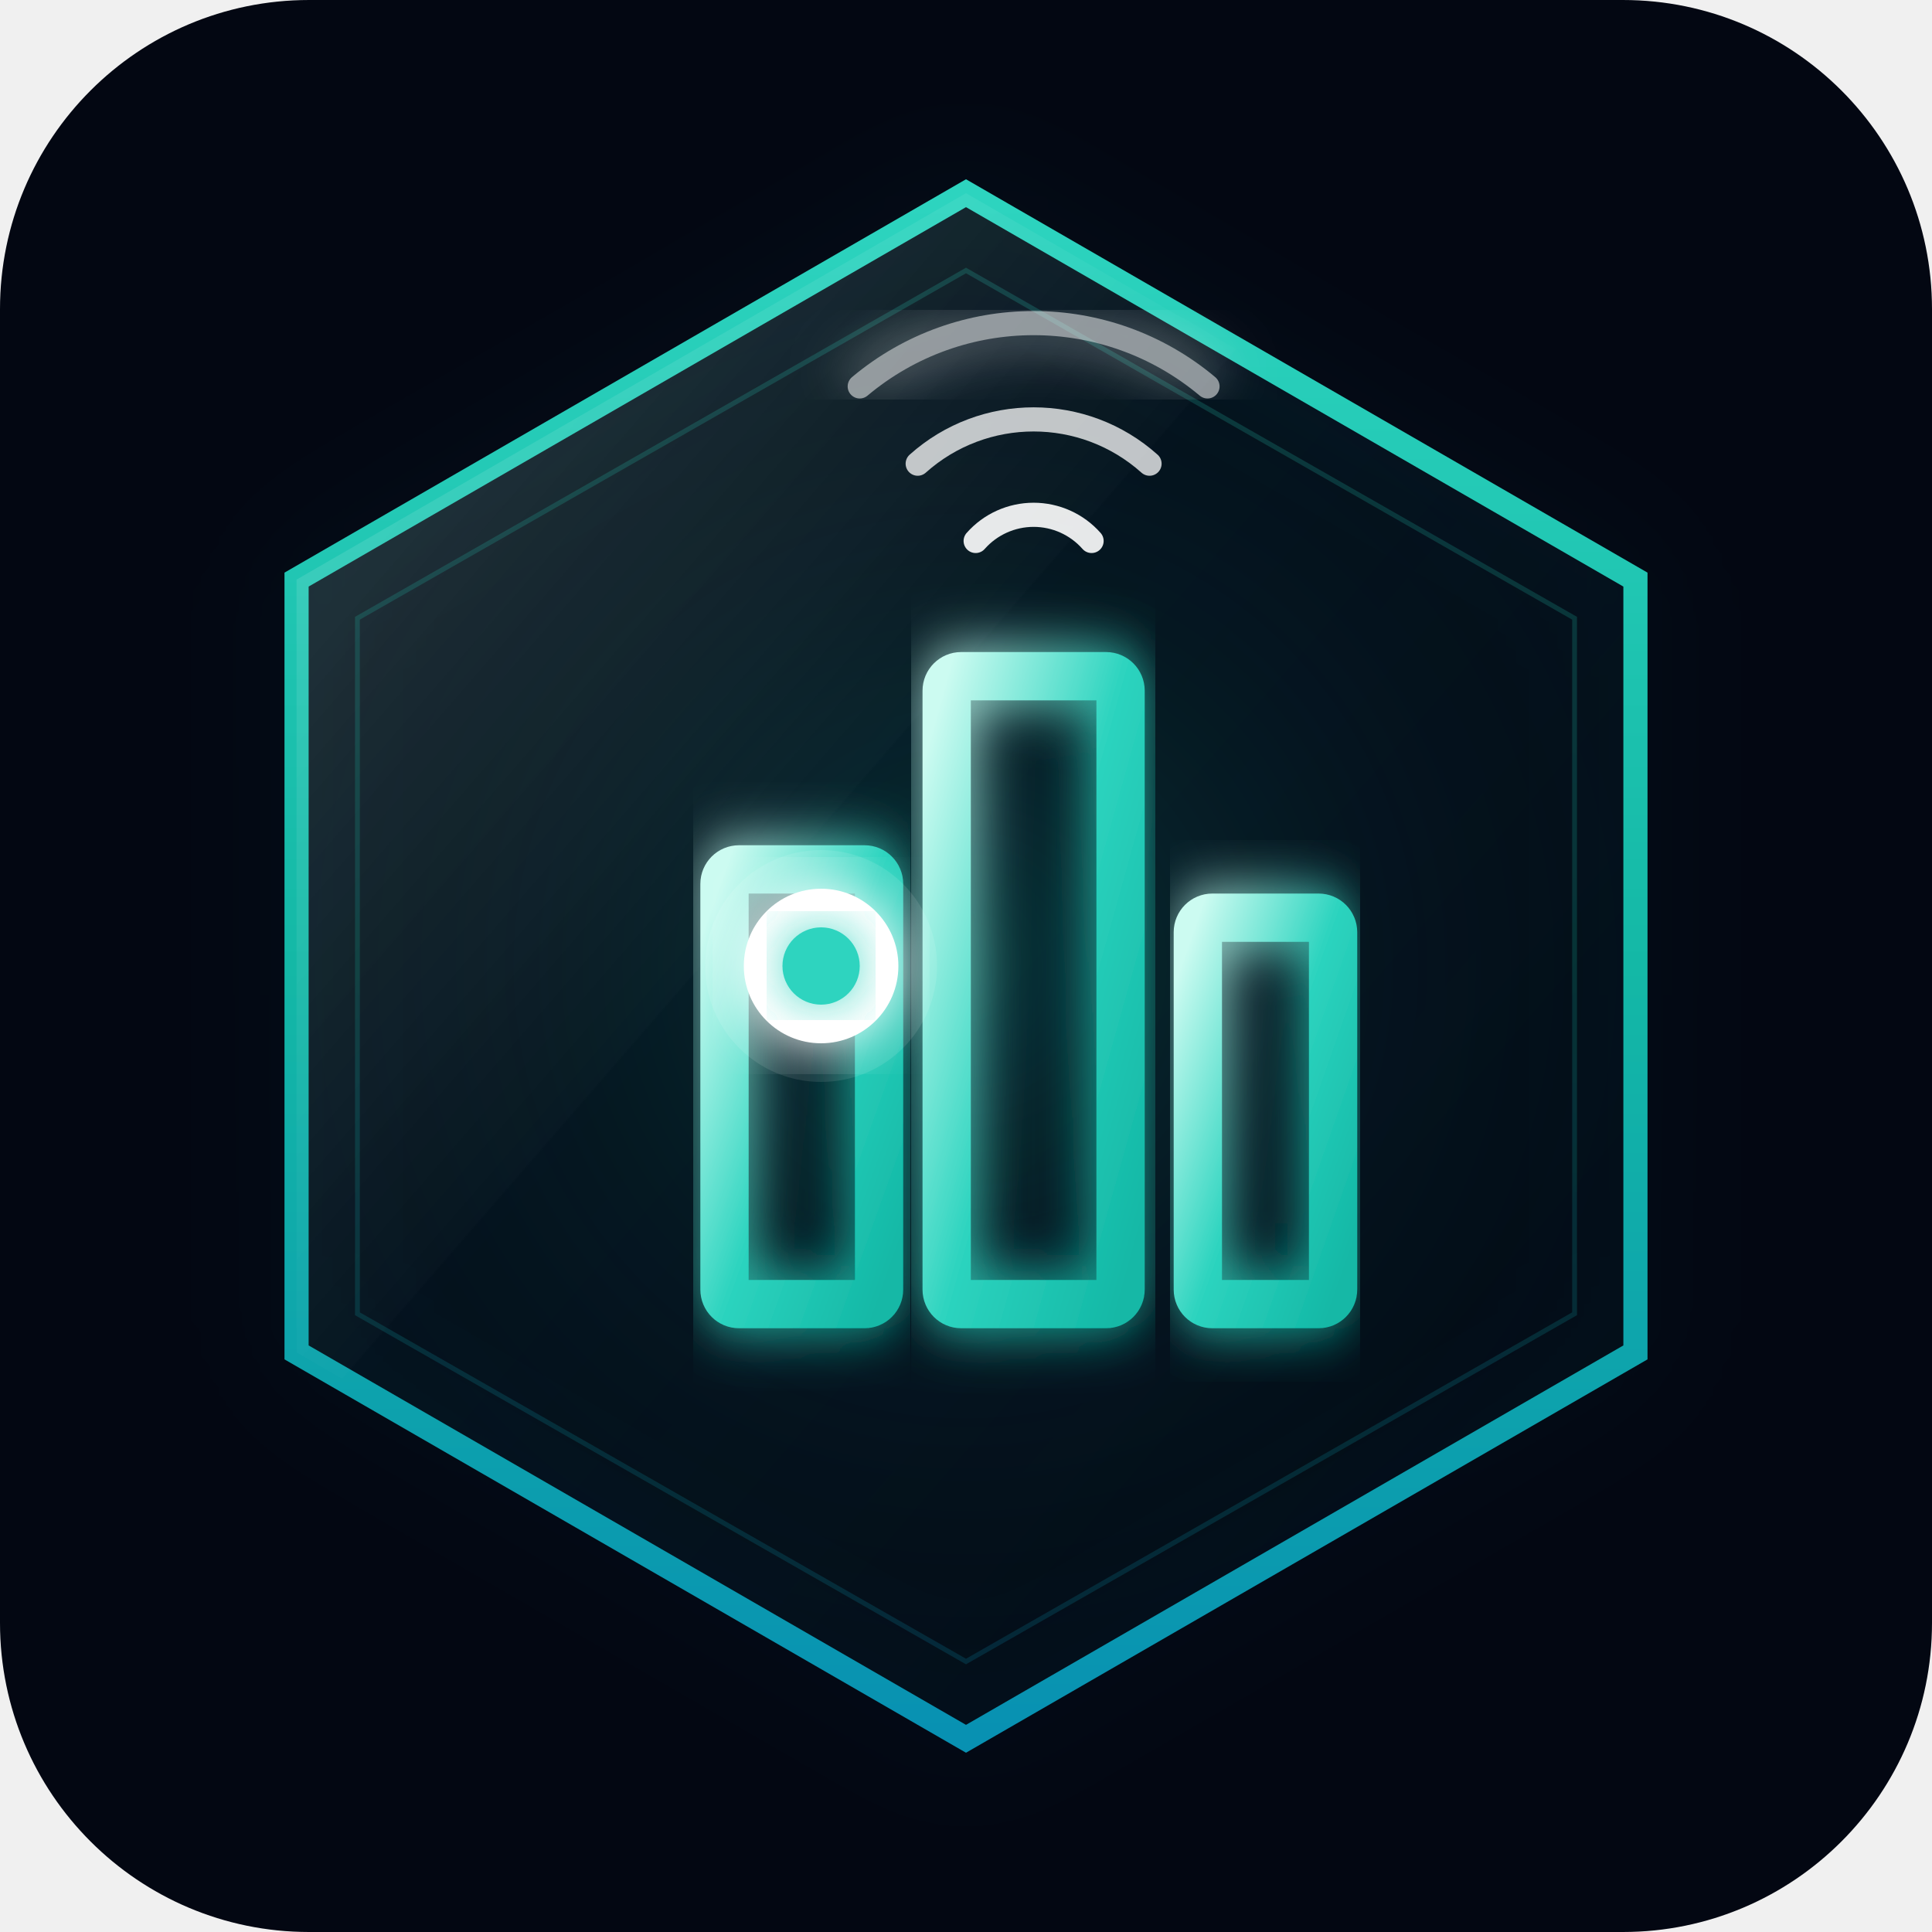
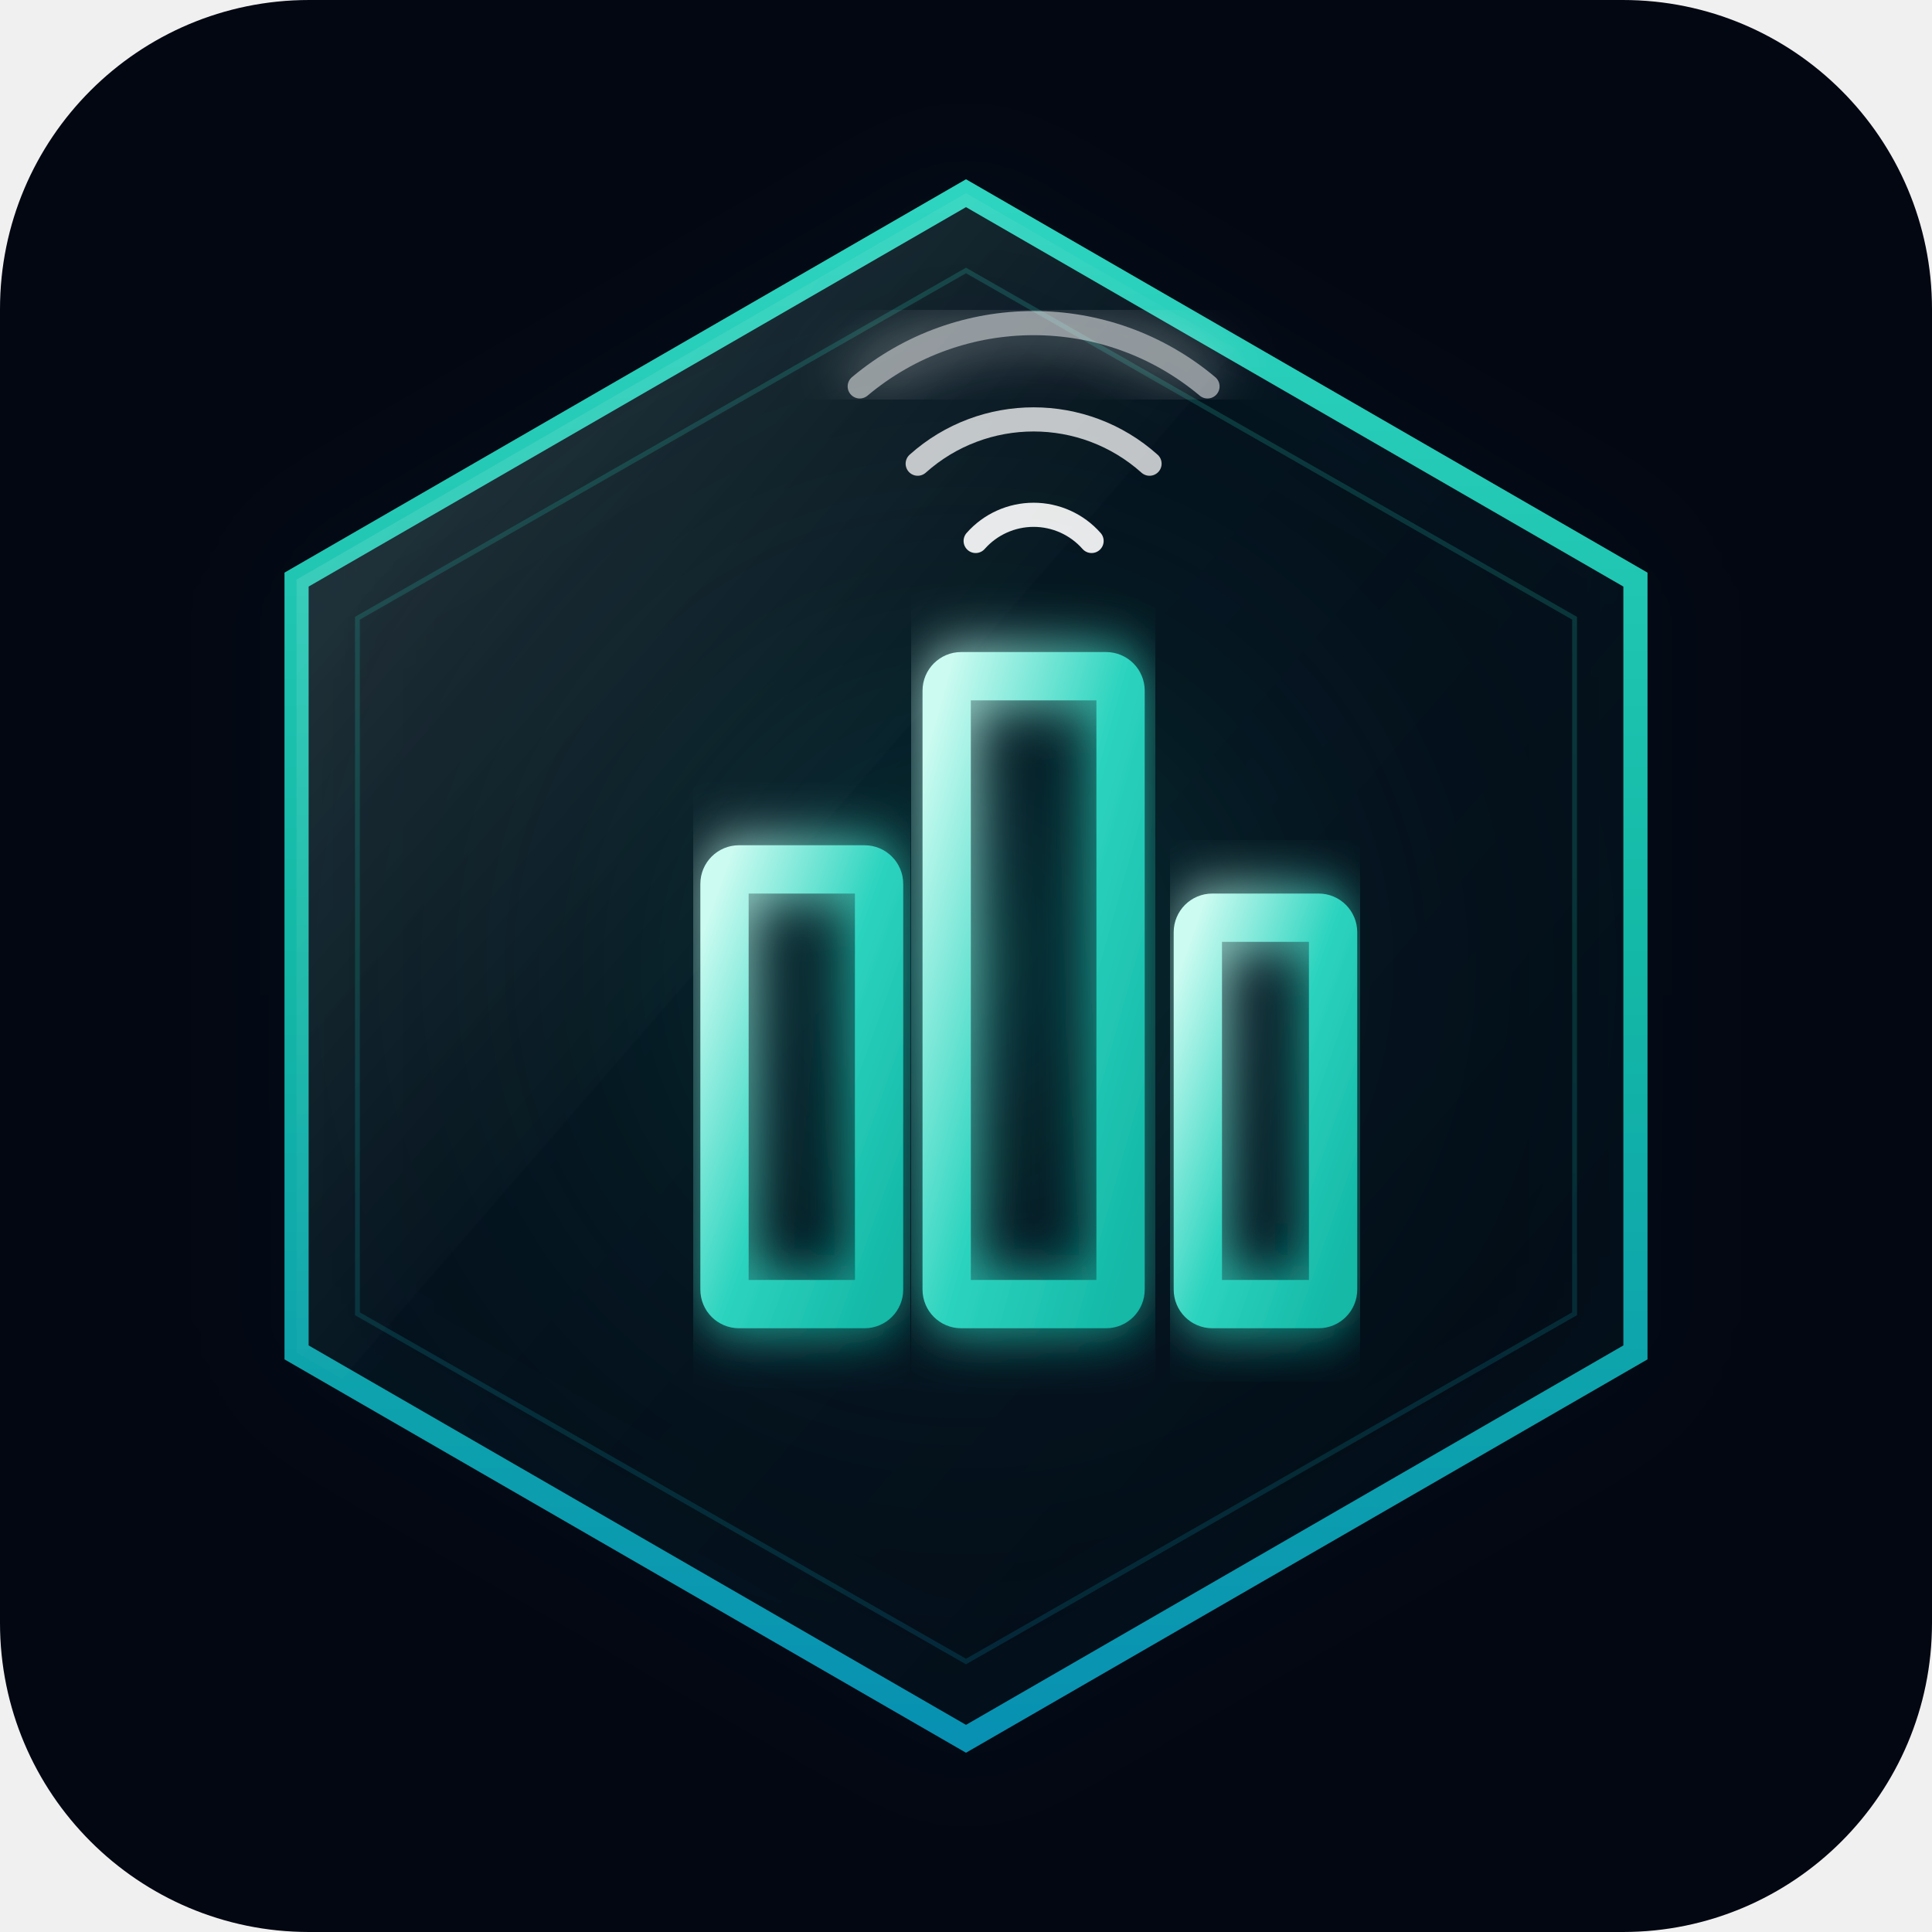
<svg xmlns="http://www.w3.org/2000/svg" viewBox="0 0 200 200">
  <defs>
    <filter id="glow" x="-40%" y="-40%" width="180%" height="180%">
      <feGaussianBlur stdDeviation="6" result="blur" />
      <feMerge>
        <feMergeNode in="blur" />
        <feMergeNode in="SourceGraphic" />
      </feMerge>
    </filter>
    <filter id="softGlow" x="-20%" y="-20%" width="140%" height="140%">
      <feGaussianBlur stdDeviation="3" result="blur" />
      <feMerge>
        <feMergeNode in="blur" />
        <feMergeNode in="SourceGraphic" />
      </feMerge>
    </filter>
    <linearGradient id="hexGrad" x1="0%" y1="0%" x2="0%" y2="100%">
      <stop offset="0%" stop-color="#2dd4bf" />
      <stop offset="50%" stop-color="#14b8a6" />
      <stop offset="100%" stop-color="#0891b2" />
    </linearGradient>
    <linearGradient id="hexFill" x1="0%" y1="0%" x2="100%" y2="100%">
      <stop offset="0%" stop-color="#14b8a6" stop-opacity="0.1" />
      <stop offset="100%" stop-color="#0891b2" stop-opacity="0.02" />
    </linearGradient>
    <linearGradient id="iconGrad" x1="0%" y1="0%" x2="100%" y2="100%">
      <stop offset="0%" stop-color="#ccfbf1" />
      <stop offset="50%" stop-color="#2dd4bf" />
      <stop offset="100%" stop-color="#14b8a6" />
    </linearGradient>
    <radialGradient id="centerGlow" cx="50%" cy="50%" r="50%">
      <stop offset="0%" stop-color="#14b8a6" stop-opacity="0.2" />
      <stop offset="100%" stop-color="#030712" stop-opacity="0" />
    </radialGradient>
    <linearGradient id="glassGrad" x1="0%" y1="0%" x2="100%" y2="100%">
      <stop offset="0%" stop-color="#ffffff" stop-opacity="0.15" />
      <stop offset="40%" stop-color="#ffffff" stop-opacity="0.01" />
      <stop offset="40.1%" stop-color="#ffffff" stop-opacity="0" />
      <stop offset="100%" stop-color="#ffffff" stop-opacity="0" />
    </linearGradient>
  </defs>
  <rect width="100%" height="100%" fill="#030712" rx="32" />
  <circle cx="100" cy="100" r="75" fill="url(#centerGlow)" />
  <polygon points="100,20 169.3,60 169.3,140 100,180 30.7,140 30.7,60" fill="none" stroke="url(#hexGrad)" stroke-width="0.8" opacity="0.3" filter="url(#glow)" />
  <polygon points="100,20 169.3,60 169.3,140 100,180 30.7,140 30.7,60" fill="url(#hexFill)" stroke="url(#hexGrad)" stroke-width="2.5" />
  <polygon points="100,20 169.3,60 169.3,140 100,180 30.7,140 30.7,60" fill="url(#glassGrad)" />
  <polygon points="100,28 163,64 163,136 100,172 37,136 37,64" fill="none" stroke="url(#hexGrad)" stroke-width="0.5" opacity="0.2" />
  <g transform="translate(10, 10)">
    <rect x="65" y="80" width="16" height="45" rx="1.5" fill="none" stroke="url(#iconGrad)" stroke-width="5" stroke-linecap="round" filter="url(#softGlow)" />
    <rect x="88" y="60" width="18" height="65" rx="1.5" fill="none" stroke="url(#iconGrad)" stroke-width="5" stroke-linecap="round" filter="url(#softGlow)" />
    <rect x="114" y="85" width="14" height="40" rx="1.5" fill="none" stroke="url(#iconGrad)" stroke-width="5" stroke-linecap="round" filter="url(#softGlow)" />
    <path d="M 91,46 A 8,8 0 0 1 103,46" fill="none" stroke="#FFFFFF" stroke-width="2.5" stroke-linecap="round" opacity="0.9" />
    <path d="M 85,38 A 18,18 0 0 1 109,38" fill="none" stroke="#FFFFFF" stroke-width="2.5" stroke-linecap="round" opacity="0.75" />
    <path d="M 79,30 A 28,28 0 0 1 115,30" fill="none" stroke="#FFFFFF" stroke-width="2.5" stroke-linecap="round" opacity="0.55" filter="url(#softGlow)" />
  </g>
-   <circle cx="85" cy="100" r="12" fill="#FFFFFF" opacity="0.1" />
-   <circle cx="85" cy="100" r="8" fill="#FFFFFF" filter="url(#softGlow)" />
-   <circle cx="85" cy="100" r="4" fill="#2dd4bf" filter="url(#softGlow)" />
</svg>
